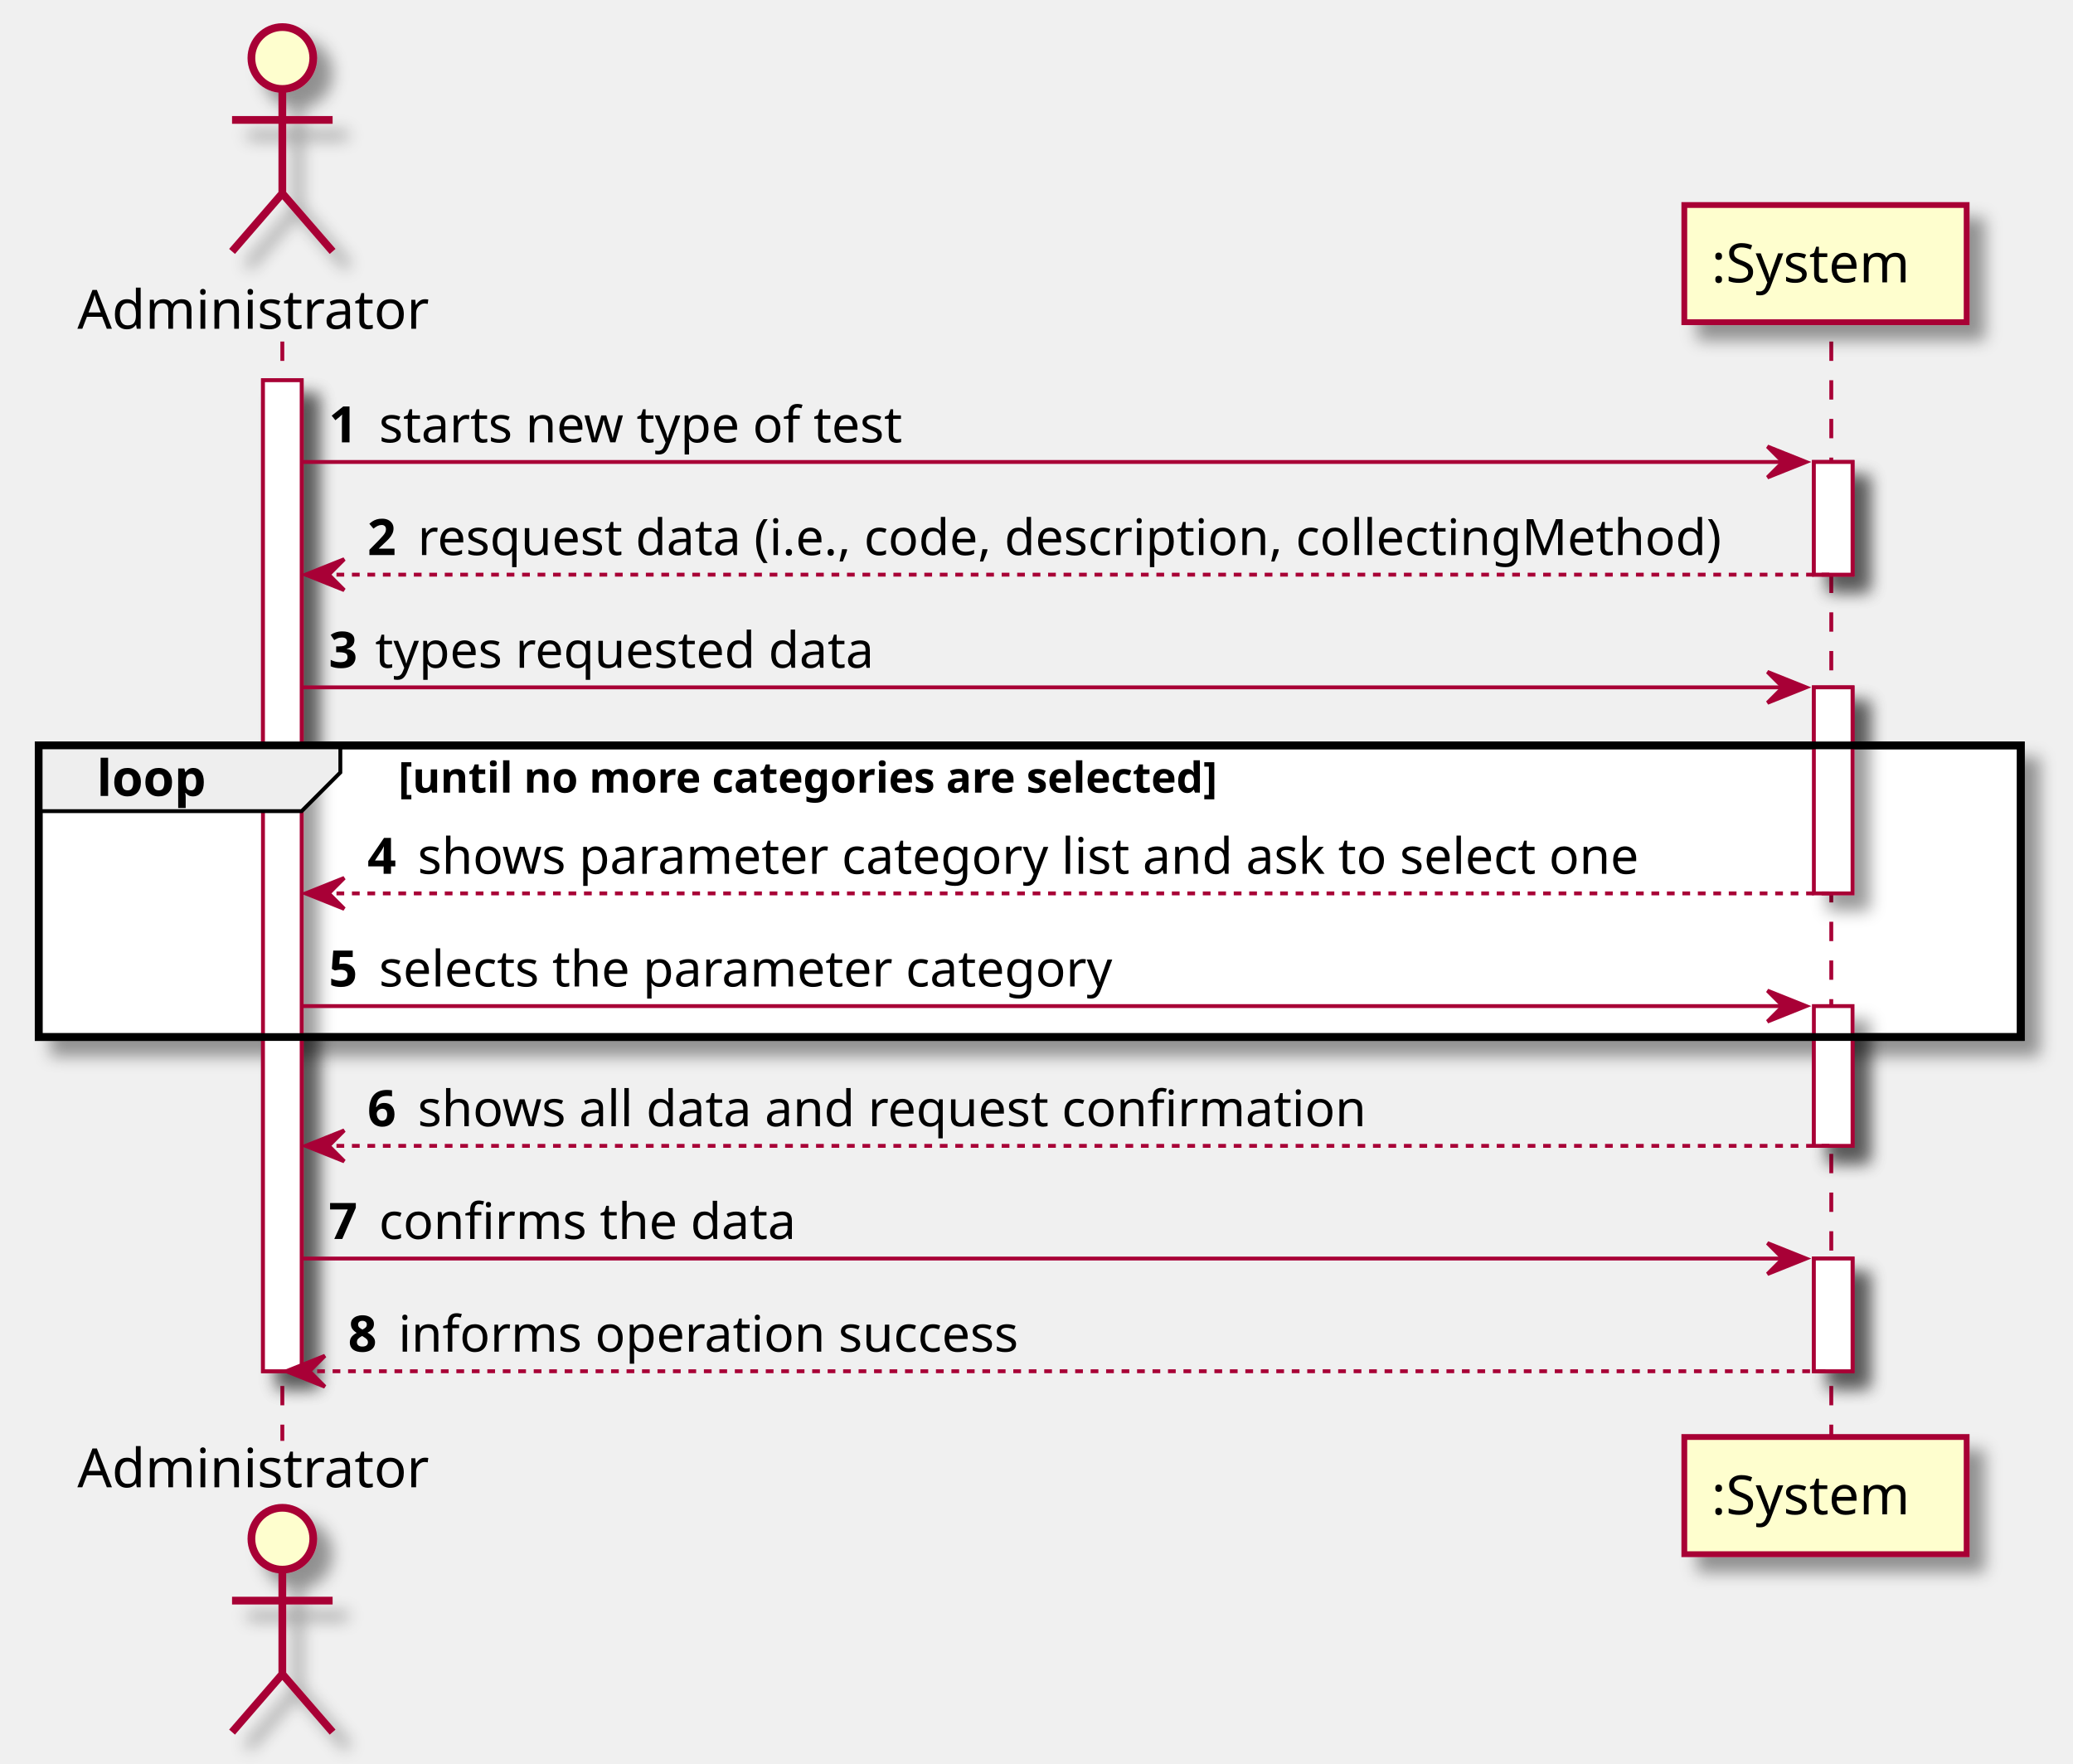
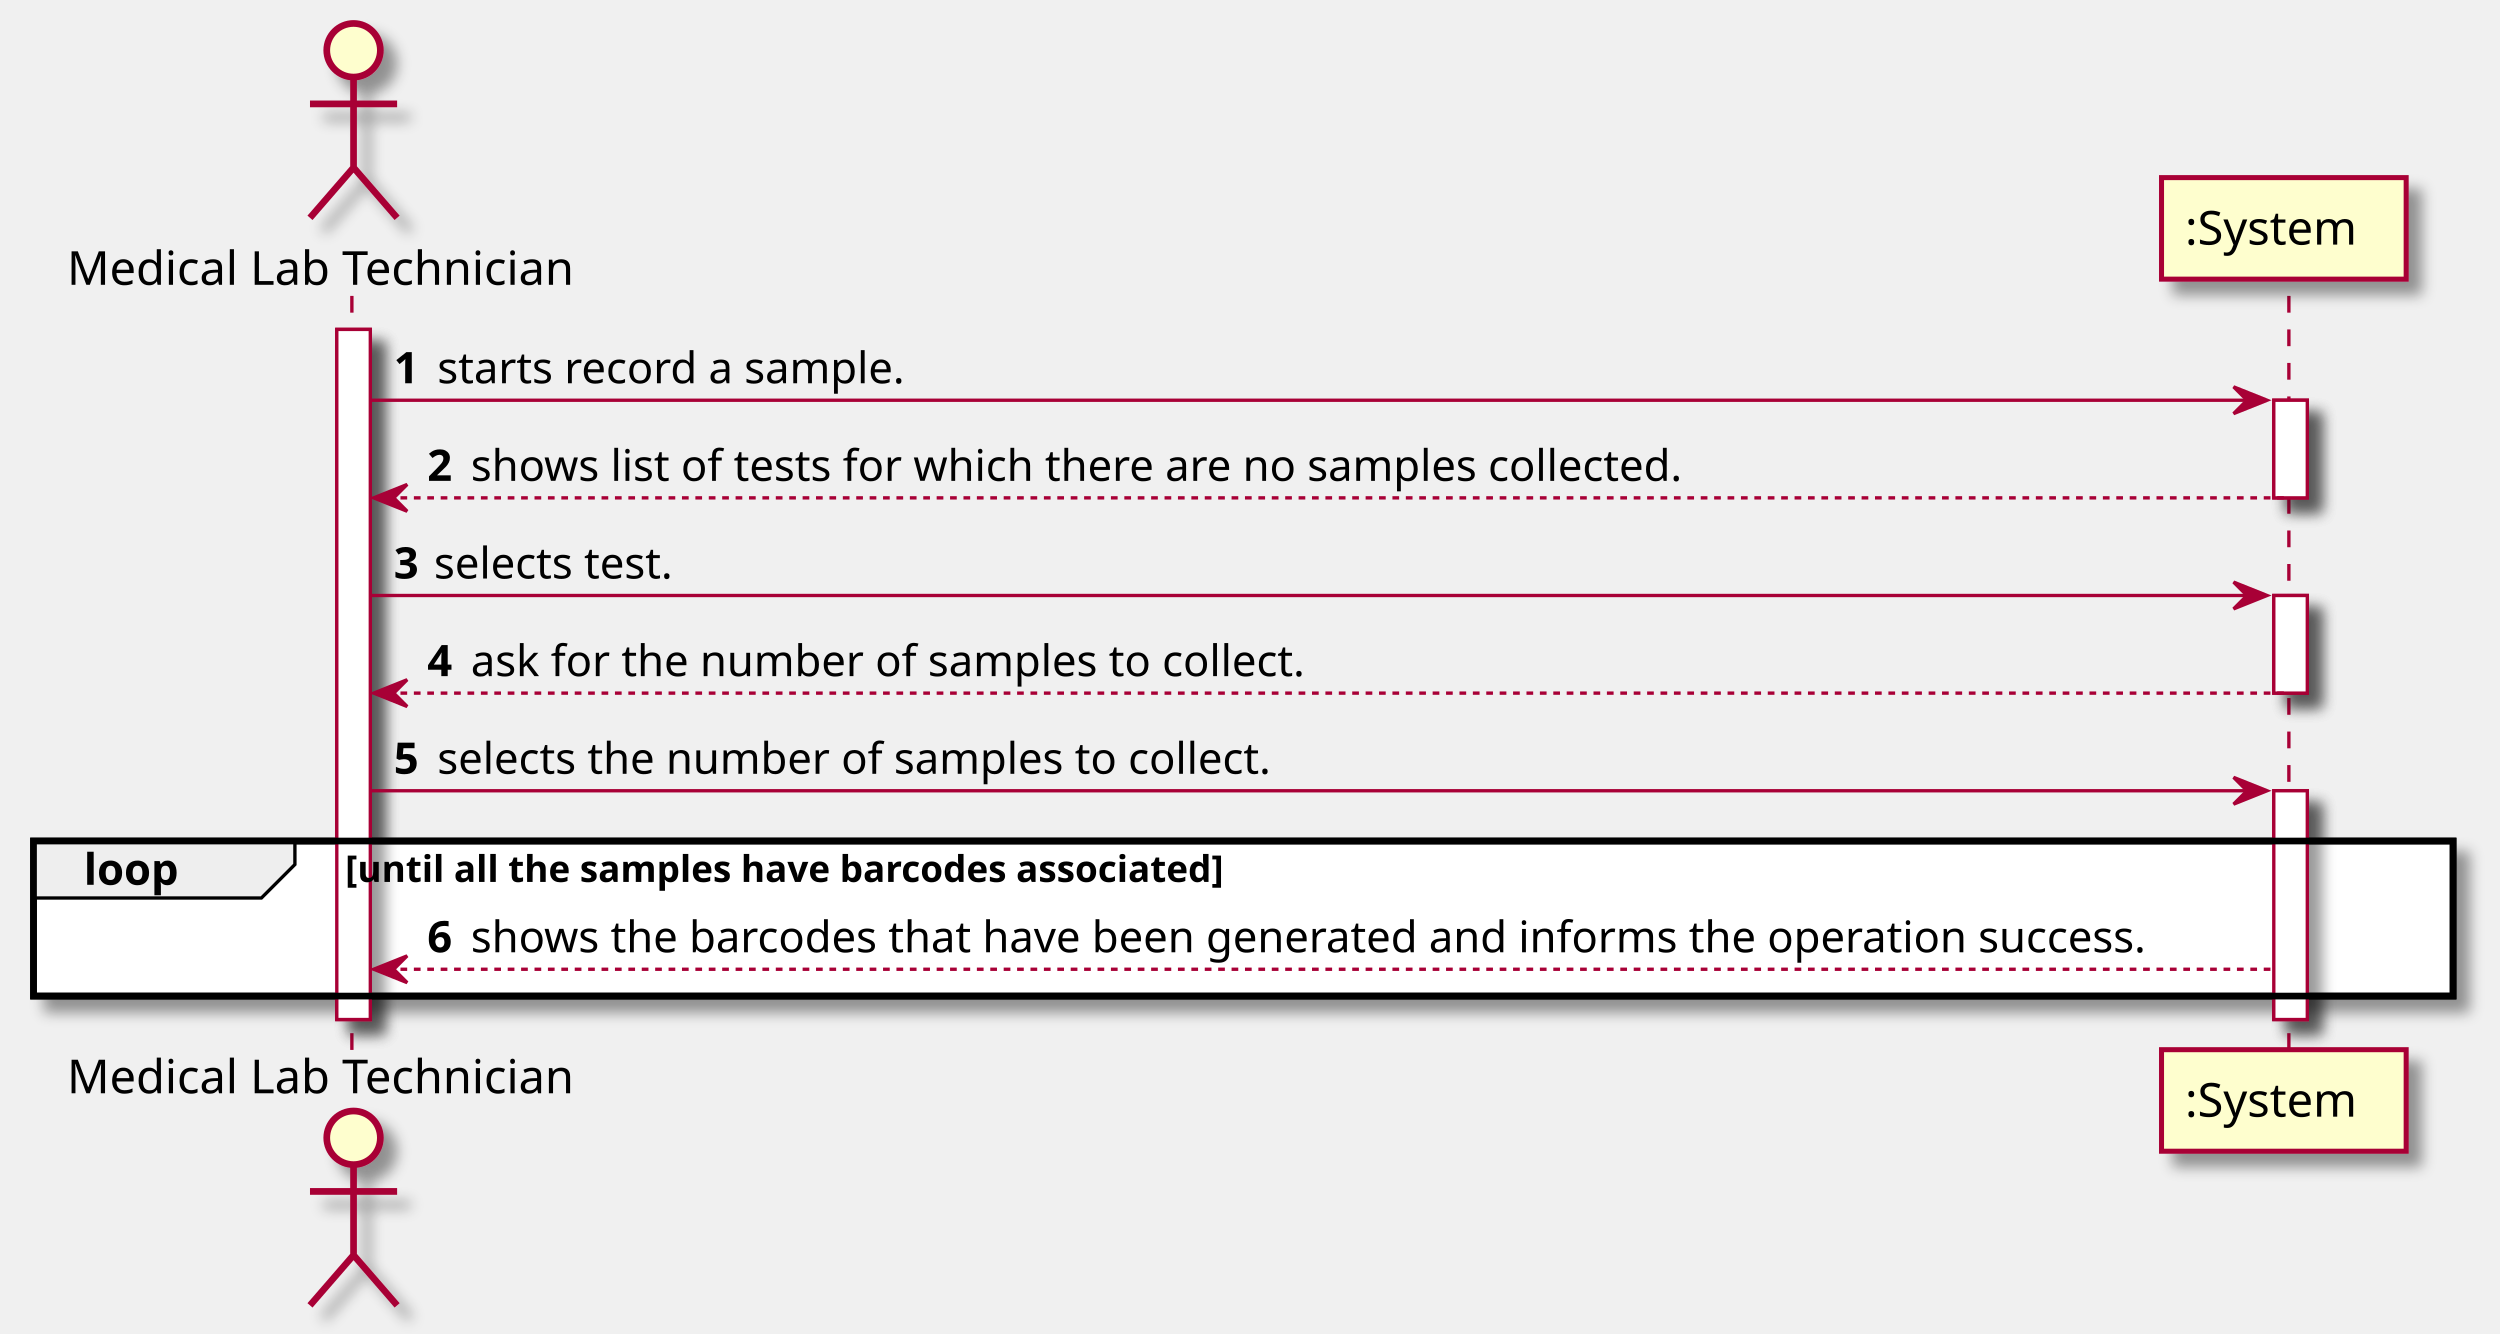
- <svg xmlns="http://www.w3.org/2000/svg" contentScriptType="application/ecmascript" contentStyleType="text/css" height="456px" preserveAspectRatio="none" style="width:536px;height:456px;" version="1.1" viewBox="0 0 536 456" width="536px" zoomAndPan="magnify">
+ <svg xmlns="http://www.w3.org/2000/svg" contentScriptType="application/ecmascript" contentStyleType="text/css" height="398px" preserveAspectRatio="none" style="width:746px;height:398px;background:#FFFFFF;" version="1.1" viewBox="0 0 746 398" width="746px" zoomAndPan="magnify">
  <defs>
-     <filter height="300%" id="feg9qotxr1sqg" width="300%" x="-1" y="-1">
+     <filter height="300%" id="f1amthxxe8zq74" width="300%" x="-1" y="-1">
      <feGaussianBlur result="blurOut" stdDeviation="2.0" />
      <feColorMatrix in="blurOut" result="blurOut2" type="matrix" values="0 0 0 0 0 0 0 0 0 0 0 0 0 0 0 0 0 0 .4 0" />
      <feOffset dx="4.0" dy="4.0" in="blurOut2" result="blurOut3" />
      <feBlend in="SourceGraphic" in2="blurOut3" mode="normal" />
    </filter>
  </defs>
  <g>
-     <rect fill="#FFFFFF" filter="url(#feg9qotxr1sqg)" height="256.195" style="stroke:#A80036;stroke-width:1.0;" width="10" x="68" y="98.297" />
-     <rect fill="#FFFFFF" filter="url(#feg9qotxr1sqg)" height="29.133" style="stroke:#A80036;stroke-width:1.0;" width="10" x="469" y="119.43" />
-     <rect fill="#FFFFFF" filter="url(#feg9qotxr1sqg)" height="53.266" style="stroke:#A80036;stroke-width:1.0;" width="10" x="469" y="177.695" />
-     <rect fill="#FFFFFF" filter="url(#feg9qotxr1sqg)" height="36.133" style="stroke:#A80036;stroke-width:1.0;" width="10" x="469" y="260.094" />
-     <rect fill="#FFFFFF" filter="url(#feg9qotxr1sqg)" height="29.133" style="stroke:#A80036;stroke-width:1.0;" width="10" x="469" y="325.359" />
-     <rect fill="#FFFFFF" filter="url(#feg9qotxr1sqg)" height="75.398" style="stroke:#000000;stroke-width:2.0;" width="512.5" x="10" y="192.695" />
-     <line style="stroke:#A80036;stroke-width:1.0;stroke-dasharray:5.0,5.0;" x1="73" x2="73" y1="88.297" y2="372.492" />
-     <line style="stroke:#A80036;stroke-width:1.0;stroke-dasharray:5.0,5.0;" x1="473.5" x2="473.5" y1="88.297" y2="372.492" />
-     <text fill="#000000" font-family="sans-serif" font-size="14" lengthAdjust="spacing" textLength="100" x="20" y="84.995">Administrator</text>
-     <ellipse cx="73" cy="15" fill="#FEFECE" filter="url(#feg9qotxr1sqg)" rx="8" ry="8" style="stroke:#A80036;stroke-width:2.0;" />
-     <path d="M73,23 L73,50 M60,31 L86,31 M73,50 L60,65 M73,50 L86,65 " fill="none" filter="url(#feg9qotxr1sqg)" style="stroke:#A80036;stroke-width:2.0;" />
-     <text fill="#000000" font-family="sans-serif" font-size="14" lengthAdjust="spacing" textLength="100" x="20" y="384.487">Administrator</text>
-     <ellipse cx="73" cy="397.789" fill="#FEFECE" filter="url(#feg9qotxr1sqg)" rx="8" ry="8" style="stroke:#A80036;stroke-width:2.0;" />
-     <path d="M73,405.789 L73,432.789 M60,413.789 L86,413.789 M73,432.789 L60,447.789 M73,432.789 L86,447.789 " fill="none" filter="url(#feg9qotxr1sqg)" style="stroke:#A80036;stroke-width:2.0;" />
-     <rect fill="#FEFECE" filter="url(#feg9qotxr1sqg)" height="30.297" style="stroke:#A80036;stroke-width:1.5;" width="73" x="435.5" y="53" />
-     <text fill="#000000" font-family="sans-serif" font-size="14" lengthAdjust="spacing" textLength="59" x="442.5" y="72.995">:System</text>
-     <rect fill="#FEFECE" filter="url(#feg9qotxr1sqg)" height="30.297" style="stroke:#A80036;stroke-width:1.5;" width="73" x="435.5" y="371.492" />
-     <text fill="#000000" font-family="sans-serif" font-size="14" lengthAdjust="spacing" textLength="59" x="442.5" y="391.487">:System</text>
-     <rect fill="#FFFFFF" filter="url(#feg9qotxr1sqg)" height="256.195" style="stroke:#A80036;stroke-width:1.0;" width="10" x="68" y="98.297" />
-     <rect fill="#FFFFFF" filter="url(#feg9qotxr1sqg)" height="29.133" style="stroke:#A80036;stroke-width:1.0;" width="10" x="469" y="119.43" />
-     <rect fill="#FFFFFF" filter="url(#feg9qotxr1sqg)" height="53.266" style="stroke:#A80036;stroke-width:1.0;" width="10" x="469" y="177.695" />
-     <rect fill="#FFFFFF" filter="url(#feg9qotxr1sqg)" height="36.133" style="stroke:#A80036;stroke-width:1.0;" width="10" x="469" y="260.094" />
-     <rect fill="#FFFFFF" filter="url(#feg9qotxr1sqg)" height="29.133" style="stroke:#A80036;stroke-width:1.0;" width="10" x="469" y="325.359" />
-     <polygon fill="#A80036" points="457,115.43,467,119.43,457,123.43,461,119.43" style="stroke:#A80036;stroke-width:1.0;" />
-     <line style="stroke:#A80036;stroke-width:1.0;" x1="78" x2="463" y1="119.43" y2="119.43" />
-     <text fill="#000000" font-family="sans-serif" font-size="13" font-weight="bold" lengthAdjust="spacing" textLength="9" x="85" y="114.364">1</text>
-     <text fill="#000000" font-family="sans-serif" font-size="13" lengthAdjust="spacing" textLength="147" x="98" y="114.364">starts new type of test</text>
-     <polygon fill="#A80036" points="89,144.562,79,148.562,89,152.562,85,148.562" style="stroke:#A80036;stroke-width:1.0;" />
-     <line style="stroke:#A80036;stroke-width:1.0;stroke-dasharray:2.0,2.0;" x1="83" x2="473" y1="148.562" y2="148.562" />
-     <text fill="#000000" font-family="sans-serif" font-size="13" font-weight="bold" lengthAdjust="spacing" textLength="9" x="95" y="143.497">2</text>
-     <text fill="#000000" font-family="sans-serif" font-size="13" lengthAdjust="spacing" textLength="354" x="108" y="143.497">resquest data (i.e., code, description, collectingMethod)</text>
-     <polygon fill="#A80036" points="457,173.695,467,177.695,457,181.695,461,177.695" style="stroke:#A80036;stroke-width:1.0;" />
-     <line style="stroke:#A80036;stroke-width:1.0;" x1="78" x2="463" y1="177.695" y2="177.695" />
-     <text fill="#000000" font-family="sans-serif" font-size="13" font-weight="bold" lengthAdjust="spacing" textLength="8" x="85" y="172.629">3</text>
-     <text fill="#000000" font-family="sans-serif" font-size="13" lengthAdjust="spacing" textLength="138" x="97" y="172.629">types requested data</text>
-     <path d="M10,192.695 L88,192.695 L88,199.695 L78,209.695 L10,209.695 L10,192.695 " fill="#EEEEEE" style="stroke:#000000;stroke-width:1.0;" />
-     <rect fill="none" height="75.398" style="stroke:#000000;stroke-width:2.0;" width="512.5" x="10" y="192.695" />
-     <text fill="#000000" font-family="sans-serif" font-size="13" font-weight="bold" lengthAdjust="spacing" textLength="33" x="25" y="205.762">loop</text>
-     <text fill="#000000" font-family="sans-serif" font-size="11" font-weight="bold" lengthAdjust="spacing" textLength="264" x="103" y="204.906">[until no more categories are selected]</text>
-     <polygon fill="#A80036" points="89,226.961,79,230.961,89,234.961,85,230.961" style="stroke:#A80036;stroke-width:1.0;" />
-     <line style="stroke:#A80036;stroke-width:1.0;stroke-dasharray:2.0,2.0;" x1="83" x2="473" y1="230.961" y2="230.961" />
-     <text fill="#000000" font-family="sans-serif" font-size="13" font-weight="bold" lengthAdjust="spacing" textLength="9" x="95" y="225.895">4</text>
-     <text fill="#000000" font-family="sans-serif" font-size="13" lengthAdjust="spacing" textLength="337" x="108" y="225.895">shows parameter category list and ask to select one</text>
-     <polygon fill="#A80036" points="457,256.094,467,260.094,457,264.094,461,260.094" style="stroke:#A80036;stroke-width:1.0;" />
-     <line style="stroke:#A80036;stroke-width:1.0;" x1="78" x2="463" y1="260.094" y2="260.094" />
-     <text fill="#000000" font-family="sans-serif" font-size="13" font-weight="bold" lengthAdjust="spacing" textLength="9" x="85" y="255.028">5</text>
-     <text fill="#000000" font-family="sans-serif" font-size="13" lengthAdjust="spacing" textLength="203" x="98" y="255.028">selects the parameter category</text>
-     <polygon fill="#A80036" points="89,292.227,79,296.227,89,300.227,85,296.227" style="stroke:#A80036;stroke-width:1.0;" />
-     <line style="stroke:#A80036;stroke-width:1.0;stroke-dasharray:2.0,2.0;" x1="83" x2="473" y1="296.227" y2="296.227" />
-     <text fill="#000000" font-family="sans-serif" font-size="13" font-weight="bold" lengthAdjust="spacing" textLength="9" x="95" y="291.161">6</text>
-     <text fill="#000000" font-family="sans-serif" font-size="13" lengthAdjust="spacing" textLength="258" x="108" y="291.161">shows all data and request confirmation</text>
-     <polygon fill="#A80036" points="457,321.359,467,325.359,457,329.359,461,325.359" style="stroke:#A80036;stroke-width:1.0;" />
-     <line style="stroke:#A80036;stroke-width:1.0;" x1="78" x2="463" y1="325.359" y2="325.359" />
-     <text fill="#000000" font-family="sans-serif" font-size="13" font-weight="bold" lengthAdjust="spacing" textLength="9" x="85" y="320.293">7</text>
-     <text fill="#000000" font-family="sans-serif" font-size="13" lengthAdjust="spacing" textLength="114" x="98" y="320.293">confirms the data</text>
-     <polygon fill="#A80036" points="84,350.492,74,354.492,84,358.492,80,354.492" style="stroke:#A80036;stroke-width:1.0;" />
-     <line style="stroke:#A80036;stroke-width:1.0;stroke-dasharray:2.0,2.0;" x1="78" x2="473" y1="354.492" y2="354.492" />
-     <text fill="#000000" font-family="sans-serif" font-size="13" font-weight="bold" lengthAdjust="spacing" textLength="9" x="90" y="349.426">8</text>
-     <text fill="#000000" font-family="sans-serif" font-size="13" lengthAdjust="spacing" textLength="169" x="103" y="349.426">informs operation success</text>
+     <rect fill="#FFFFFF" filter="url(#f1amthxxe8zq74)" height="205.93" style="stroke:#A80036;stroke-width:1.0;" width="10" x="100.5" y="98.297" />
+     <rect fill="#FFFFFF" filter="url(#f1amthxxe8zq74)" height="29.133" style="stroke:#A80036;stroke-width:1.0;" width="10" x="678.5" y="119.43" />
+     <rect fill="#FFFFFF" filter="url(#f1amthxxe8zq74)" height="29.133" style="stroke:#A80036;stroke-width:1.0;" width="10" x="678.5" y="177.695" />
+     <rect fill="#FFFFFF" filter="url(#f1amthxxe8zq74)" height="68.266" style="stroke:#A80036;stroke-width:1.0;" width="10" x="678.5" y="235.961" />
+     <rect fill="#FFFFFF" filter="url(#f1amthxxe8zq74)" height="46.266" style="stroke:#000000;stroke-width:2.0;" width="722" x="10" y="250.961" />
+     <line style="stroke:#A80036;stroke-width:1.0;stroke-dasharray:5.0,5.0;" x1="105" x2="105" y1="88.297" y2="314.227" />
+     <line style="stroke:#A80036;stroke-width:1.0;stroke-dasharray:5.0,5.0;" x1="683" x2="683" y1="88.297" y2="314.227" />
+     <text fill="#000000" font-family="sans-serif" font-size="14" lengthAdjust="spacing" textLength="165" x="20" y="84.995">Medical Lab Technician</text>
+     <ellipse cx="105.5" cy="15" fill="#FEFECE" filter="url(#f1amthxxe8zq74)" rx="8" ry="8" style="stroke:#A80036;stroke-width:2.0;" />
+     <path d="M105.5,23 L105.5,50 M92.5,31 L118.5,31 M105.5,50 L92.5,65 M105.5,50 L118.5,65 " fill="none" filter="url(#f1amthxxe8zq74)" style="stroke:#A80036;stroke-width:2.0;" />
+     <text fill="#000000" font-family="sans-serif" font-size="14" lengthAdjust="spacing" textLength="165" x="20" y="326.222">Medical Lab Technician</text>
+     <ellipse cx="105.5" cy="339.523" fill="#FEFECE" filter="url(#f1amthxxe8zq74)" rx="8" ry="8" style="stroke:#A80036;stroke-width:2.0;" />
+     <path d="M105.5,347.523 L105.5,374.523 M92.5,355.523 L118.5,355.523 M105.5,374.523 L92.5,389.523 M105.5,374.523 L118.5,389.523 " fill="none" filter="url(#f1amthxxe8zq74)" style="stroke:#A80036;stroke-width:2.0;" />
+     <rect fill="#FEFECE" filter="url(#f1amthxxe8zq74)" height="30.297" style="stroke:#A80036;stroke-width:1.5;" width="73" x="645" y="53" />
+     <text fill="#000000" font-family="sans-serif" font-size="14" lengthAdjust="spacing" textLength="59" x="652" y="72.995">:System</text>
+     <rect fill="#FEFECE" filter="url(#f1amthxxe8zq74)" height="30.297" style="stroke:#A80036;stroke-width:1.5;" width="73" x="645" y="313.227" />
+     <text fill="#000000" font-family="sans-serif" font-size="14" lengthAdjust="spacing" textLength="59" x="652" y="333.222">:System</text>
+     <rect fill="#FFFFFF" filter="url(#f1amthxxe8zq74)" height="205.93" style="stroke:#A80036;stroke-width:1.0;" width="10" x="100.5" y="98.297" />
+     <rect fill="#FFFFFF" filter="url(#f1amthxxe8zq74)" height="29.133" style="stroke:#A80036;stroke-width:1.0;" width="10" x="678.5" y="119.43" />
+     <rect fill="#FFFFFF" filter="url(#f1amthxxe8zq74)" height="29.133" style="stroke:#A80036;stroke-width:1.0;" width="10" x="678.5" y="177.695" />
+     <rect fill="#FFFFFF" filter="url(#f1amthxxe8zq74)" height="68.266" style="stroke:#A80036;stroke-width:1.0;" width="10" x="678.5" y="235.961" />
+     <polygon fill="#A80036" points="666.5,115.43,676.5,119.43,666.5,123.43,670.5,119.43" style="stroke:#A80036;stroke-width:1.0;" />
+     <line style="stroke:#A80036;stroke-width:1.0;" x1="110.5" x2="672.5" y1="119.43" y2="119.43" />
+     <text fill="#000000" font-family="sans-serif" font-size="13" font-weight="bold" lengthAdjust="spacing" textLength="9" x="117.5" y="114.364">1</text>
+     <text fill="#000000" font-family="sans-serif" font-size="13" lengthAdjust="spacing" textLength="149" x="130.5" y="114.364">starts record a sample.</text>
+     <polygon fill="#A80036" points="121.5,144.562,111.5,148.562,121.5,152.562,117.5,148.562" style="stroke:#A80036;stroke-width:1.0;" />
+     <line style="stroke:#A80036;stroke-width:1.0;stroke-dasharray:2.0,2.0;" x1="115.5" x2="682.5" y1="148.562" y2="148.562" />
+     <text fill="#000000" font-family="sans-serif" font-size="13" font-weight="bold" lengthAdjust="spacing" textLength="9" x="127.5" y="143.497">2</text>
+     <text fill="#000000" font-family="sans-serif" font-size="13" lengthAdjust="spacing" textLength="385" x="140.5" y="143.497">shows list of tests for which there are no samples collected.</text>
+     <polygon fill="#A80036" points="666.5,173.695,676.5,177.695,666.5,181.695,670.5,177.695" style="stroke:#A80036;stroke-width:1.0;" />
+     <line style="stroke:#A80036;stroke-width:1.0;" x1="110.5" x2="672.5" y1="177.695" y2="177.695" />
+     <text fill="#000000" font-family="sans-serif" font-size="13" font-weight="bold" lengthAdjust="spacing" textLength="8" x="117.5" y="172.629">3</text>
+     <text fill="#000000" font-family="sans-serif" font-size="13" lengthAdjust="spacing" textLength="78" x="129.5" y="172.629">selects test.</text>
+     <polygon fill="#A80036" points="121.5,202.828,111.5,206.828,121.5,210.828,117.5,206.828" style="stroke:#A80036;stroke-width:1.0;" />
+     <line style="stroke:#A80036;stroke-width:1.0;stroke-dasharray:2.0,2.0;" x1="115.5" x2="682.5" y1="206.828" y2="206.828" />
+     <text fill="#000000" font-family="sans-serif" font-size="13" font-weight="bold" lengthAdjust="spacing" textLength="9" x="127.5" y="201.762">4</text>
+     <text fill="#000000" font-family="sans-serif" font-size="13" lengthAdjust="spacing" textLength="264" x="140.5" y="201.762">ask for the number of samples to collect.</text>
+     <polygon fill="#A80036" points="666.5,231.961,676.5,235.961,666.5,239.961,670.5,235.961" style="stroke:#A80036;stroke-width:1.0;" />
+     <line style="stroke:#A80036;stroke-width:1.0;" x1="110.5" x2="672.5" y1="235.961" y2="235.961" />
+     <text fill="#000000" font-family="sans-serif" font-size="13" font-weight="bold" lengthAdjust="spacing" textLength="9" x="117.5" y="230.895">5</text>
+     <text fill="#000000" font-family="sans-serif" font-size="13" lengthAdjust="spacing" textLength="265" x="130.5" y="230.895">selects the number of samples to collect.</text>
+     <path d="M10,250.961 L88,250.961 L88,257.961 L78,267.961 L10,267.961 L10,250.961 " fill="#EEEEEE" style="stroke:#000000;stroke-width:1.0;" />
+     <rect fill="none" height="46.266" style="stroke:#000000;stroke-width:2.0;" width="722" x="10" y="250.961" />
+     <text fill="#000000" font-family="sans-serif" font-size="13" font-weight="bold" lengthAdjust="spacing" textLength="33" x="25" y="264.028">loop</text>
+     <text fill="#000000" font-family="sans-serif" font-size="11" font-weight="bold" lengthAdjust="spacing" textLength="323" x="103" y="263.171">[until all the samples have barcodes associated]</text>
+     <polygon fill="#A80036" points="121.5,285.227,111.5,289.227,121.5,293.227,117.5,289.227" style="stroke:#A80036;stroke-width:1.0;" />
+     <line style="stroke:#A80036;stroke-width:1.0;stroke-dasharray:2.0,2.0;" x1="115.5" x2="677.5" y1="289.227" y2="289.227" />
+     <text fill="#000000" font-family="sans-serif" font-size="13" font-weight="bold" lengthAdjust="spacing" textLength="9" x="127.5" y="284.161">6</text>
+     <text fill="#000000" font-family="sans-serif" font-size="13" lengthAdjust="spacing" textLength="531" x="140.5" y="284.161">shows the barcodes that have been generated and informs the operation success.</text>
  </g>
</svg>
